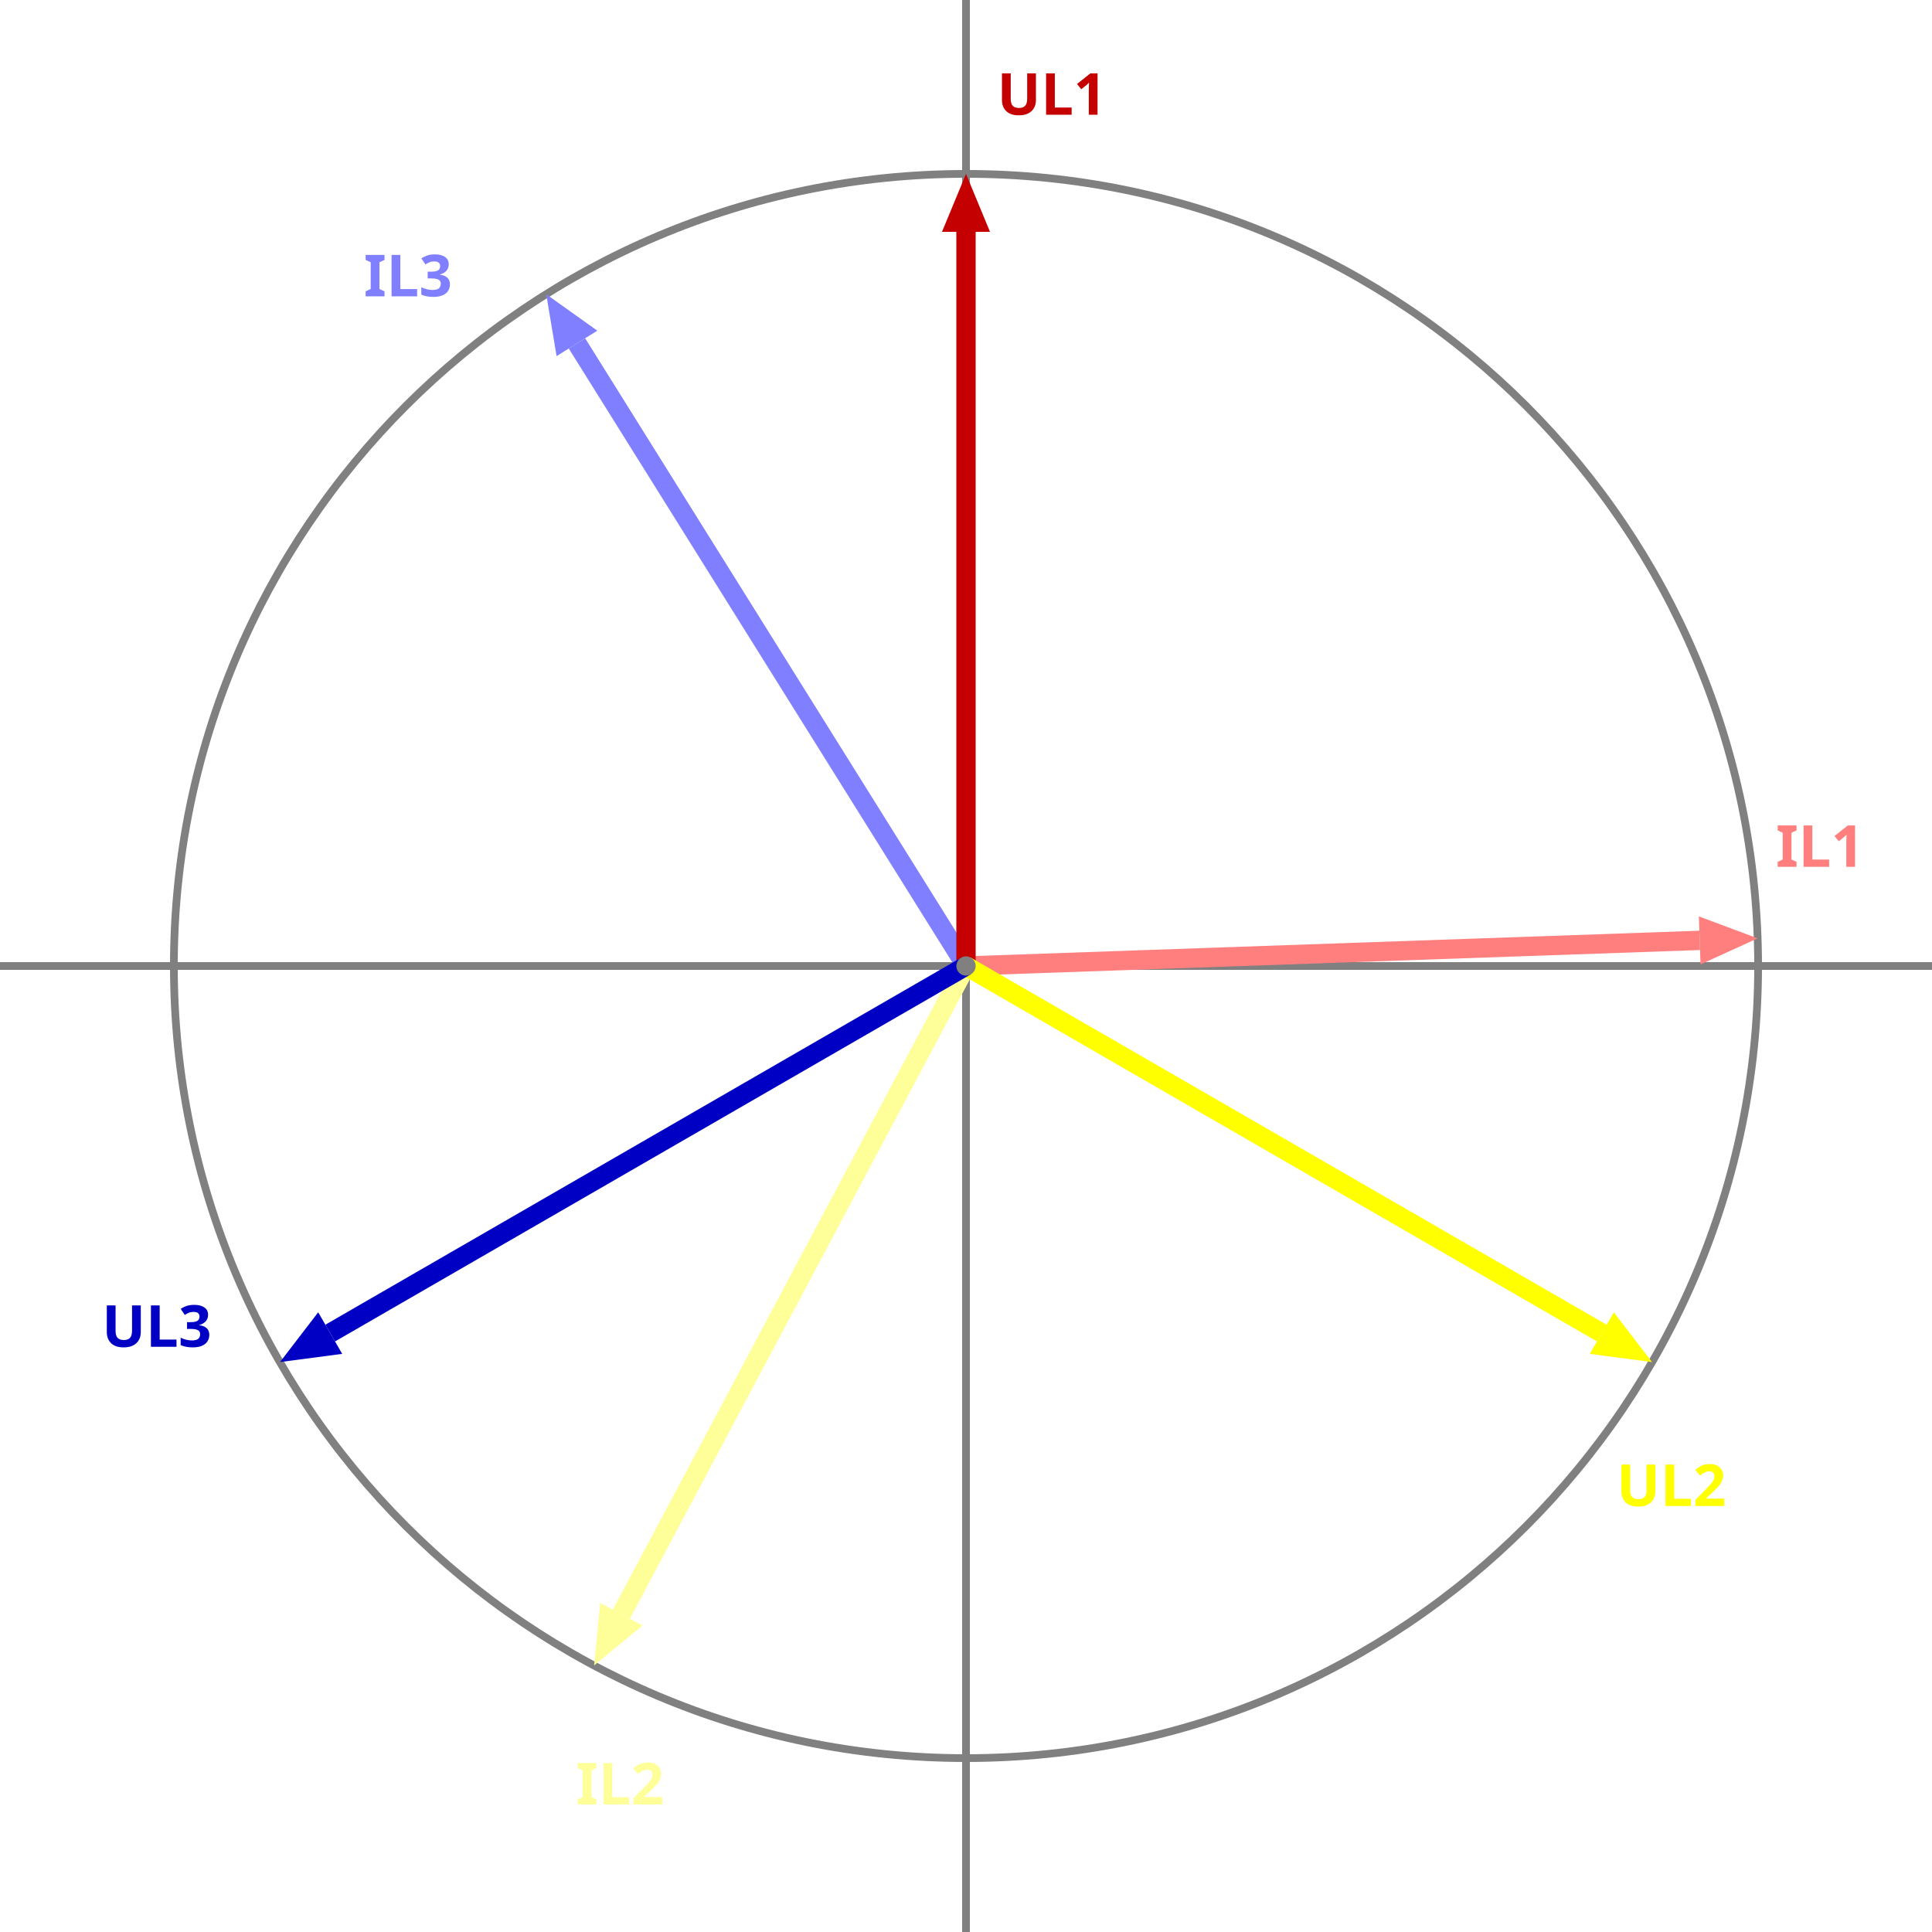
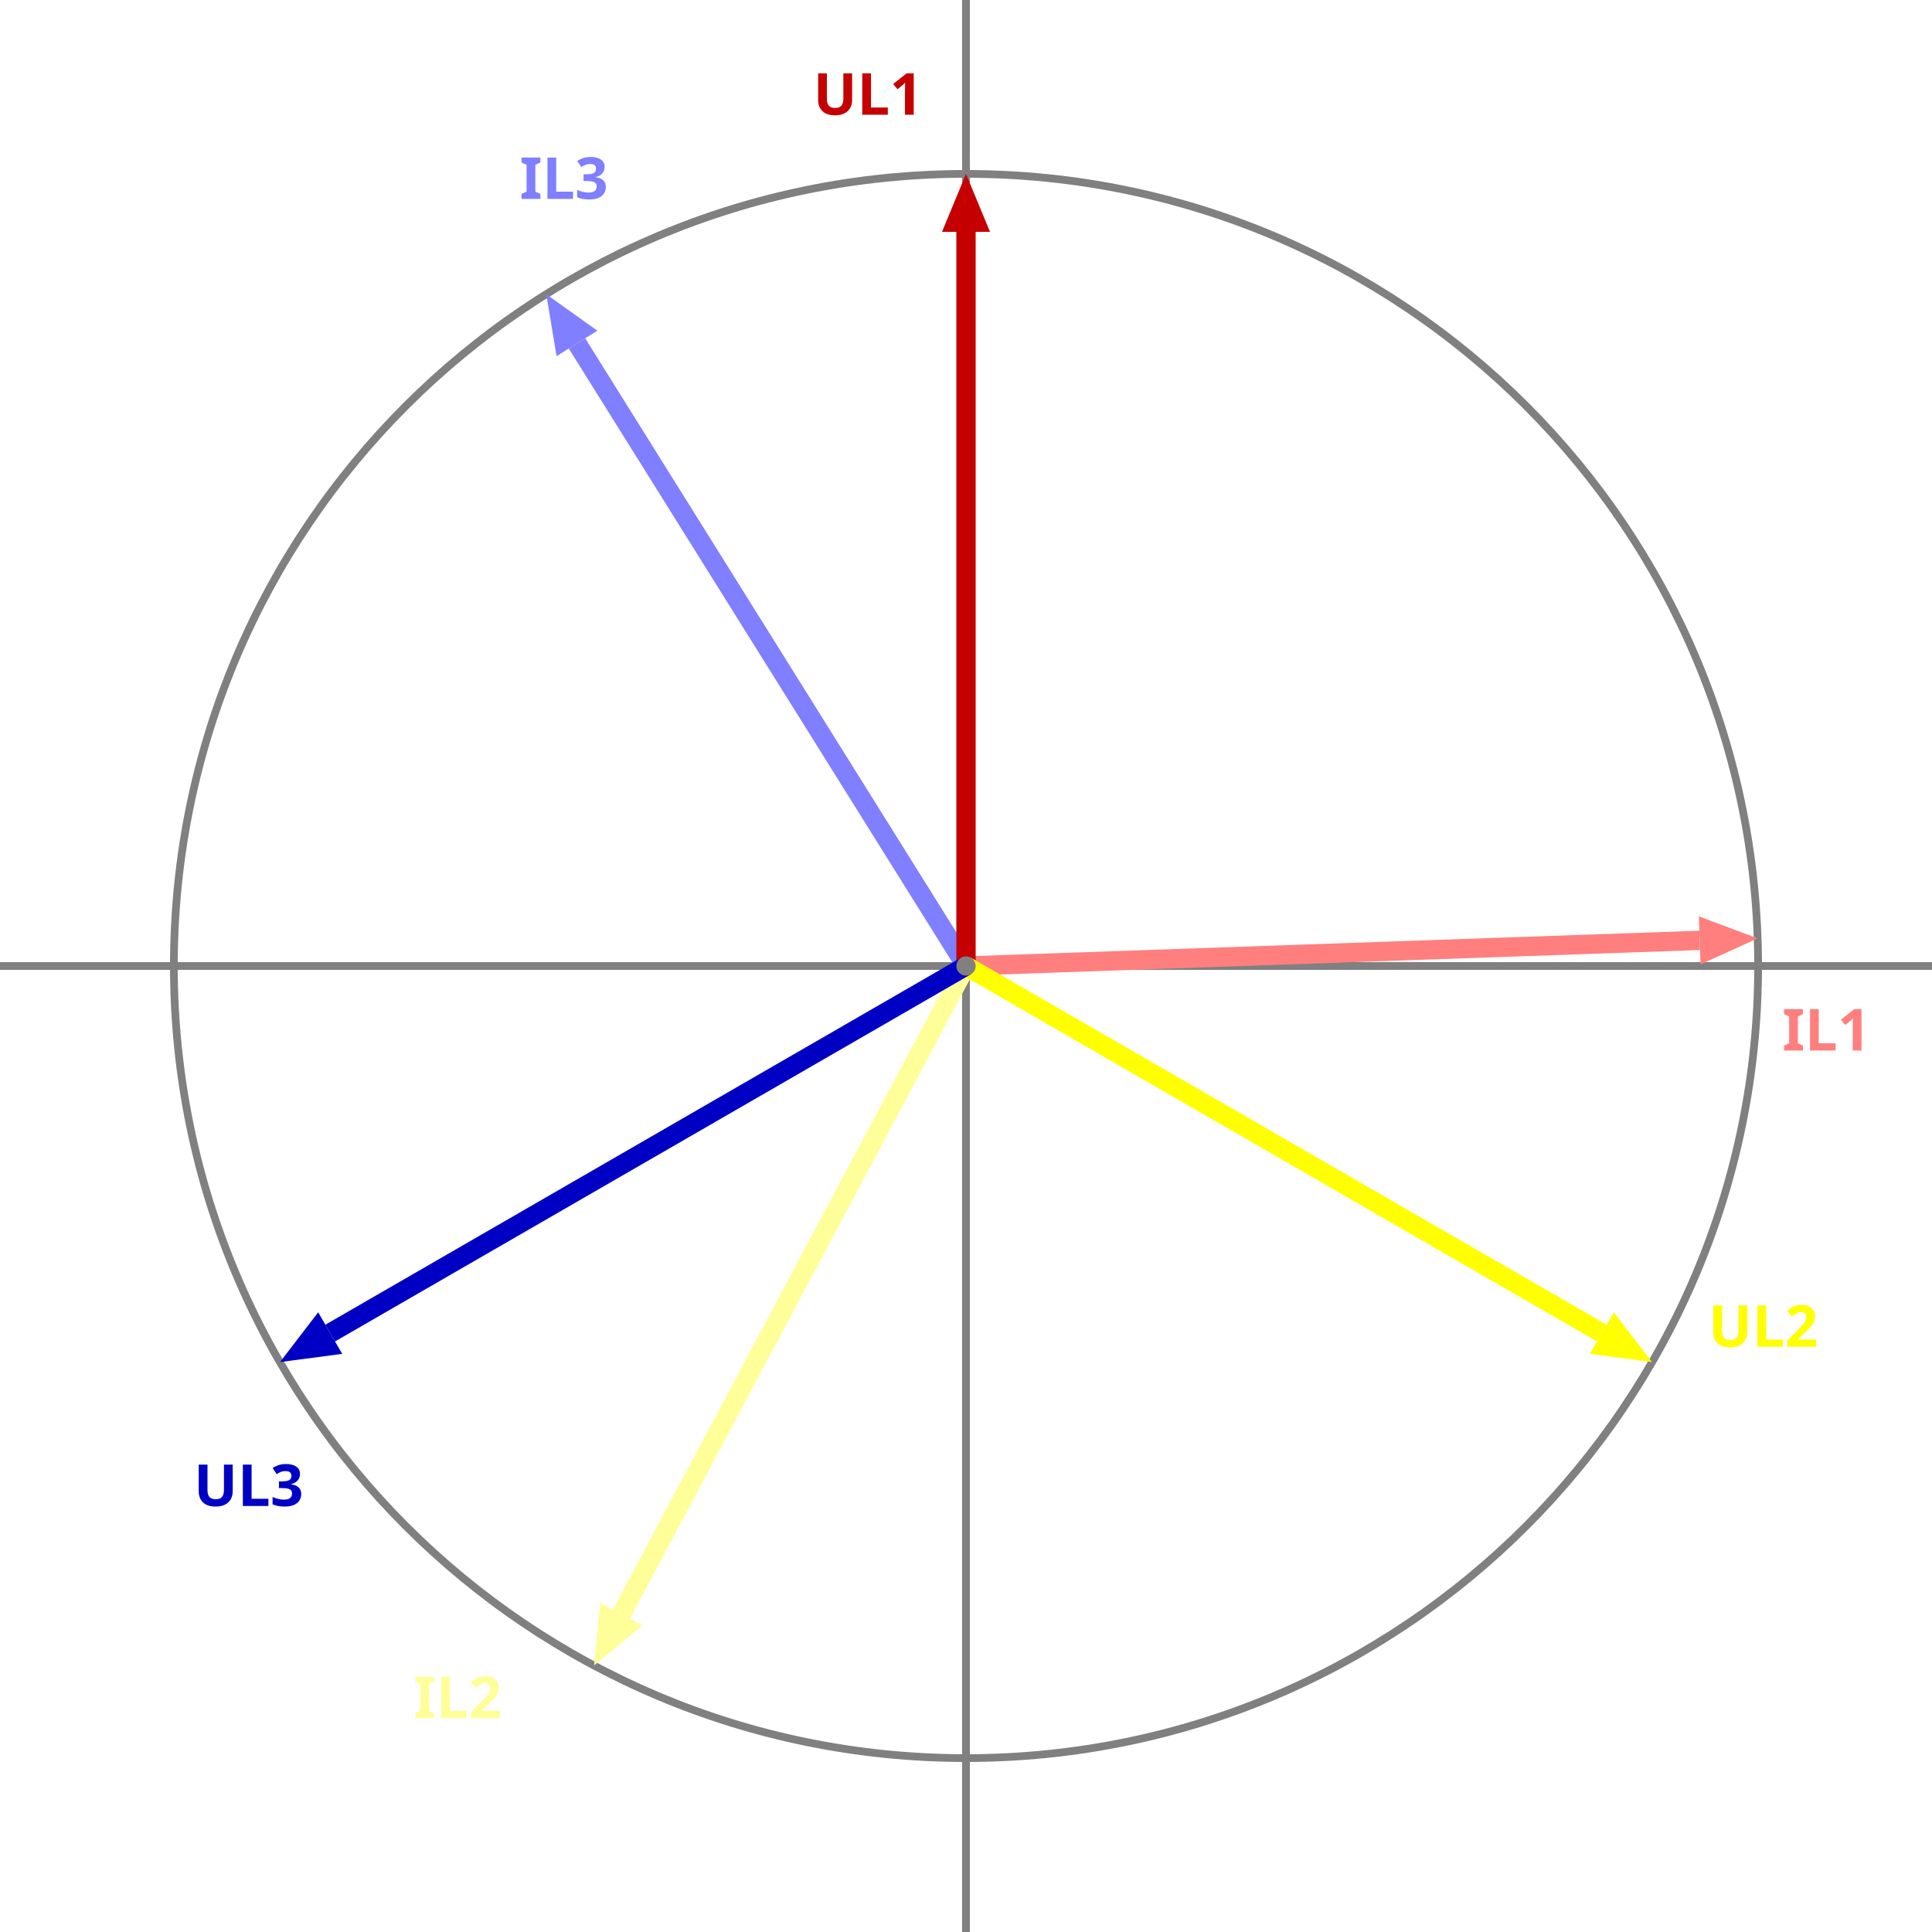
<svg xmlns="http://www.w3.org/2000/svg" width="705.556mm" height="705.556mm" viewBox="0 0 2000 2000" version="1.2" baseProfile="tiny">
  <defs>
</defs>
  <g fill="none" stroke="black" stroke-width="1" fill-rule="evenodd" stroke-linecap="square" stroke-linejoin="bevel">
    <g fill="none" stroke="#808080" stroke-opacity="1" stroke-width="8" stroke-linecap="square" stroke-linejoin="bevel" transform="matrix(1,0,0,1,0,0)" font-family="Sans" font-size="60" font-weight="570" font-style="normal">
      <polyline fill="none" vector-effect="none" points="0,1000 2000,1000 " />
      <polyline fill="none" vector-effect="none" points="1000,0 1000,2000 " />
      <path vector-effect="none" fill-rule="evenodd" d="M1820,1000 C1820,547.127 1452.87,180 1000,180 C547.127,180 180,547.127 180,1000 C180,1452.87 547.127,1820 1000,1820 C1452.87,1820 1820,1452.87 1820,1000 " />
    </g>
    <g fill="none" stroke="#ff7f7f" stroke-opacity="1" stroke-width="20" stroke-linecap="square" stroke-linejoin="bevel" transform="matrix(1,0,0,1,0,0)" font-family="Sans" font-size="60" font-weight="570" font-style="normal">
      <polyline fill="none" vector-effect="none" points="1009.99,999.651 1749.54,973.825 " />
    </g>
    <g fill="none" stroke="none" transform="matrix(1,0,0,1,0,0)" font-family="Sans" font-size="60" font-weight="570" font-style="normal">
      <path vector-effect="none" fill-rule="evenodd" d="M1819.5,971.382 L1760.4,998.314 L1758.67,948.639 L1819.5,971.382" />
    </g>
    <g fill="#ff7f7f" fill-opacity="1" stroke="none" transform="matrix(1,0,0,1,0,0)" font-family="Sans" font-size="60" font-weight="570" font-style="normal">
      <path vector-effect="none" fill-rule="evenodd" d="M1819.5,971.382 L1760.4,998.314 L1758.67,948.639" />
    </g>
    <g fill="none" stroke="#ffff99" stroke-opacity="1" stroke-width="20" stroke-linecap="square" stroke-linejoin="bevel" transform="matrix(1,0,0,1,0,0)" font-family="Sans" font-size="60" font-weight="570" font-style="normal">
      <polyline fill="none" vector-effect="none" points="995.305,1008.83 647.896,1662.21 " />
    </g>
    <g fill="none" stroke="none" transform="matrix(1,0,0,1,0,0)" font-family="Sans" font-size="60" font-weight="570" font-style="normal">
      <path vector-effect="none" fill-rule="evenodd" d="M615.033,1724.02 L621.258,1659.37 L665.145,1682.71 L615.033,1724.02" />
    </g>
    <g fill="#ffff99" fill-opacity="1" stroke="none" transform="matrix(1,0,0,1,0,0)" font-family="Sans" font-size="60" font-weight="570" font-style="normal">
      <path vector-effect="none" fill-rule="evenodd" d="M615.033,1724.02 L621.258,1659.37 L665.145,1682.71" />
    </g>
    <g fill="none" stroke="#7f7fff" stroke-opacity="1" stroke-width="20" stroke-linecap="square" stroke-linejoin="bevel" transform="matrix(1,0,0,1,0,0)" font-family="Sans" font-size="60" font-weight="570" font-style="normal">
      <polyline fill="none" vector-effect="none" points="994.701,991.52 602.56,363.964 " />
    </g>
    <g fill="none" stroke="none" transform="matrix(1,0,0,1,0,0)" font-family="Sans" font-size="60" font-weight="570" font-style="normal">
      <path vector-effect="none" fill-rule="evenodd" d="M565.466,304.601 L618.338,342.313 L576.185,368.653 L565.466,304.601" />
    </g>
    <g fill="#7f7fff" fill-opacity="1" stroke="none" transform="matrix(1,0,0,1,0,0)" font-family="Sans" font-size="60" font-weight="570" font-style="normal">
      <path vector-effect="none" fill-rule="evenodd" d="M565.466,304.601 L618.338,342.313 L576.185,368.653" />
    </g>
    <g fill="none" stroke="#c40000" stroke-opacity="1" stroke-width="20" stroke-linecap="square" stroke-linejoin="bevel" transform="matrix(1,0,0,1,0,0)" font-family="Sans" font-size="60" font-weight="570" font-style="normal">
      <polyline fill="none" vector-effect="none" points="1000,990 1000,250 " />
    </g>
    <g fill="none" stroke="none" transform="matrix(1,0,0,1,0,0)" font-family="Sans" font-size="60" font-weight="570" font-style="normal">
      <path vector-effect="none" fill-rule="evenodd" d="M1000,180 L1024.85,240 L975.147,240 L1000,180" />
    </g>
    <g fill="#c40000" fill-opacity="1" stroke="none" transform="matrix(1,0,0,1,0,0)" font-family="Sans" font-size="60" font-weight="570" font-style="normal">
      <path vector-effect="none" fill-rule="evenodd" d="M1000,180 L1024.85,240 L975.147,240" />
    </g>
    <g fill="none" stroke="#ffff00" stroke-opacity="1" stroke-width="20" stroke-linecap="square" stroke-linejoin="bevel" transform="matrix(1,0,0,1,0,0)" font-family="Sans" font-size="60" font-weight="570" font-style="normal">
      <polyline fill="none" vector-effect="none" points="1008.66,1005 1649.52,1375 " />
    </g>
    <g fill="none" stroke="none" transform="matrix(1,0,0,1,0,0)" font-family="Sans" font-size="60" font-weight="570" font-style="normal">
      <path vector-effect="none" fill-rule="evenodd" d="M1710.14,1410 L1645.75,1401.52 L1670.61,1358.48 L1710.14,1410" />
    </g>
    <g fill="#ffff00" fill-opacity="1" stroke="none" transform="matrix(1,0,0,1,0,0)" font-family="Sans" font-size="60" font-weight="570" font-style="normal">
      <path vector-effect="none" fill-rule="evenodd" d="M1710.14,1410 L1645.75,1401.52 L1670.61,1358.48" />
    </g>
    <g fill="none" stroke="#0000c4" stroke-opacity="1" stroke-width="20" stroke-linecap="square" stroke-linejoin="bevel" transform="matrix(1,0,0,1,0,0)" font-family="Sans" font-size="60" font-weight="570" font-style="normal">
      <polyline fill="none" vector-effect="none" points="991.34,1005 350.481,1375 " />
    </g>
    <g fill="none" stroke="none" transform="matrix(1,0,0,1,0,0)" font-family="Sans" font-size="60" font-weight="570" font-style="normal">
      <path vector-effect="none" fill-rule="evenodd" d="M289.859,1410 L329.394,1358.48 L354.247,1401.52 L289.859,1410" />
    </g>
    <g fill="#0000c4" fill-opacity="1" stroke="none" transform="matrix(1,0,0,1,0,0)" font-family="Sans" font-size="60" font-weight="570" font-style="normal">
      <path vector-effect="none" fill-rule="evenodd" d="M289.859,1410 L329.394,1358.48 L354.247,1401.52" />
    </g>
    <g fill="none" stroke="#c40000" stroke-opacity="1" stroke-width="1" stroke-linecap="square" stroke-linejoin="bevel" transform="matrix(1,0,0,1,0,0)" font-family="Sans" font-size="60" font-weight="570" font-style="normal">
-       <text fill="#c40000" fill-opacity="1" stroke="none" xml:space="preserve" x="1032.14" y="118.786" font-family="Sans" font-size="60" font-weight="570" font-style="normal">UL1</text>
+       <text fill="#c40000" fill-opacity="1" stroke="none" xml:space="preserve" x="841.844" y="118.786" font-family="Sans" font-size="60" font-weight="570" font-style="normal">UL1</text>
    </g>
    <g fill="none" stroke="#ffff00" stroke-opacity="1" stroke-width="1" stroke-linecap="square" stroke-linejoin="bevel" transform="matrix(1,0,0,1,0,0)" font-family="Sans" font-size="60" font-weight="570" font-style="normal">
-       <text fill="#ffff00" fill-opacity="1" stroke="none" xml:space="preserve" x="1673.36" y="1559" font-family="Sans" font-size="60" font-weight="570" font-style="normal">UL2</text>
+       <text fill="#ffff00" fill-opacity="1" stroke="none" xml:space="preserve" x="1768.5" y="1394.21" font-family="Sans" font-size="60" font-weight="570" font-style="normal">UL2</text>
    </g>
    <g fill="none" stroke="#0000c4" stroke-opacity="1" stroke-width="1" stroke-linecap="square" stroke-linejoin="bevel" transform="matrix(1,0,0,1,0,0)" font-family="Sans" font-size="60" font-weight="570" font-style="normal">
-       <text fill="#0000c4" fill-opacity="1" stroke="none" xml:space="preserve" x="105.484" y="1394.21" font-family="Sans" font-size="60" font-weight="570" font-style="normal">UL3</text>
+       <text fill="#0000c4" fill-opacity="1" stroke="none" xml:space="preserve" x="200.625" y="1559" font-family="Sans" font-size="60" font-weight="570" font-style="normal">UL3</text>
    </g>
    <g fill="none" stroke="#ff7f7f" stroke-opacity="1" stroke-width="1" stroke-linecap="square" stroke-linejoin="bevel" transform="matrix(1,0,0,1,0,0)" font-family="Sans" font-size="60" font-weight="570" font-style="normal">
-       <text fill="#ff7f7f" fill-opacity="1" stroke="none" xml:space="preserve" x="1838.33" y="897.325" font-family="Sans" font-size="60" font-weight="570" font-style="normal">IL1</text>
+       <text fill="#ff7f7f" fill-opacity="1" stroke="none" xml:space="preserve" x="1844.97" y="1087.49" font-family="Sans" font-size="60" font-weight="570" font-style="normal">IL1</text>
    </g>
    <g fill="none" stroke="#ffff99" stroke-opacity="1" stroke-width="1" stroke-linecap="square" stroke-linejoin="bevel" transform="matrix(1,0,0,1,0,0)" font-family="Sans" font-size="60" font-weight="570" font-style="normal">
-       <text fill="#ffff99" fill-opacity="1" stroke="none" xml:space="preserve" x="596.031" y="1867.92" font-family="Sans" font-size="60" font-weight="570" font-style="normal">IL2</text>
+       <text fill="#ffff99" fill-opacity="1" stroke="none" xml:space="preserve" x="428.016" y="1778.59" font-family="Sans" font-size="60" font-weight="570" font-style="normal">IL2</text>
    </g>
    <g fill="none" stroke="#7f7fff" stroke-opacity="1" stroke-width="1" stroke-linecap="square" stroke-linejoin="bevel" transform="matrix(1,0,0,1,0,0)" font-family="Sans" font-size="60" font-weight="570" font-style="normal">
-       <text fill="#7f7fff" fill-opacity="1" stroke="none" xml:space="preserve" x="376.609" y="306.753" font-family="Sans" font-size="60" font-weight="570" font-style="normal">IL3</text>
+       <text fill="#7f7fff" fill-opacity="1" stroke="none" xml:space="preserve" x="537.984" y="205.918" font-family="Sans" font-size="60" font-weight="570" font-style="normal">IL3</text>
    </g>
    <g fill="#808080" fill-opacity="1" stroke="none" transform="matrix(1,0,0,1,0,0)" font-family="Sans" font-size="60" font-weight="570" font-style="normal">
      <circle cx="1000" cy="1000" r="10" />
    </g>
  </g>
</svg>
